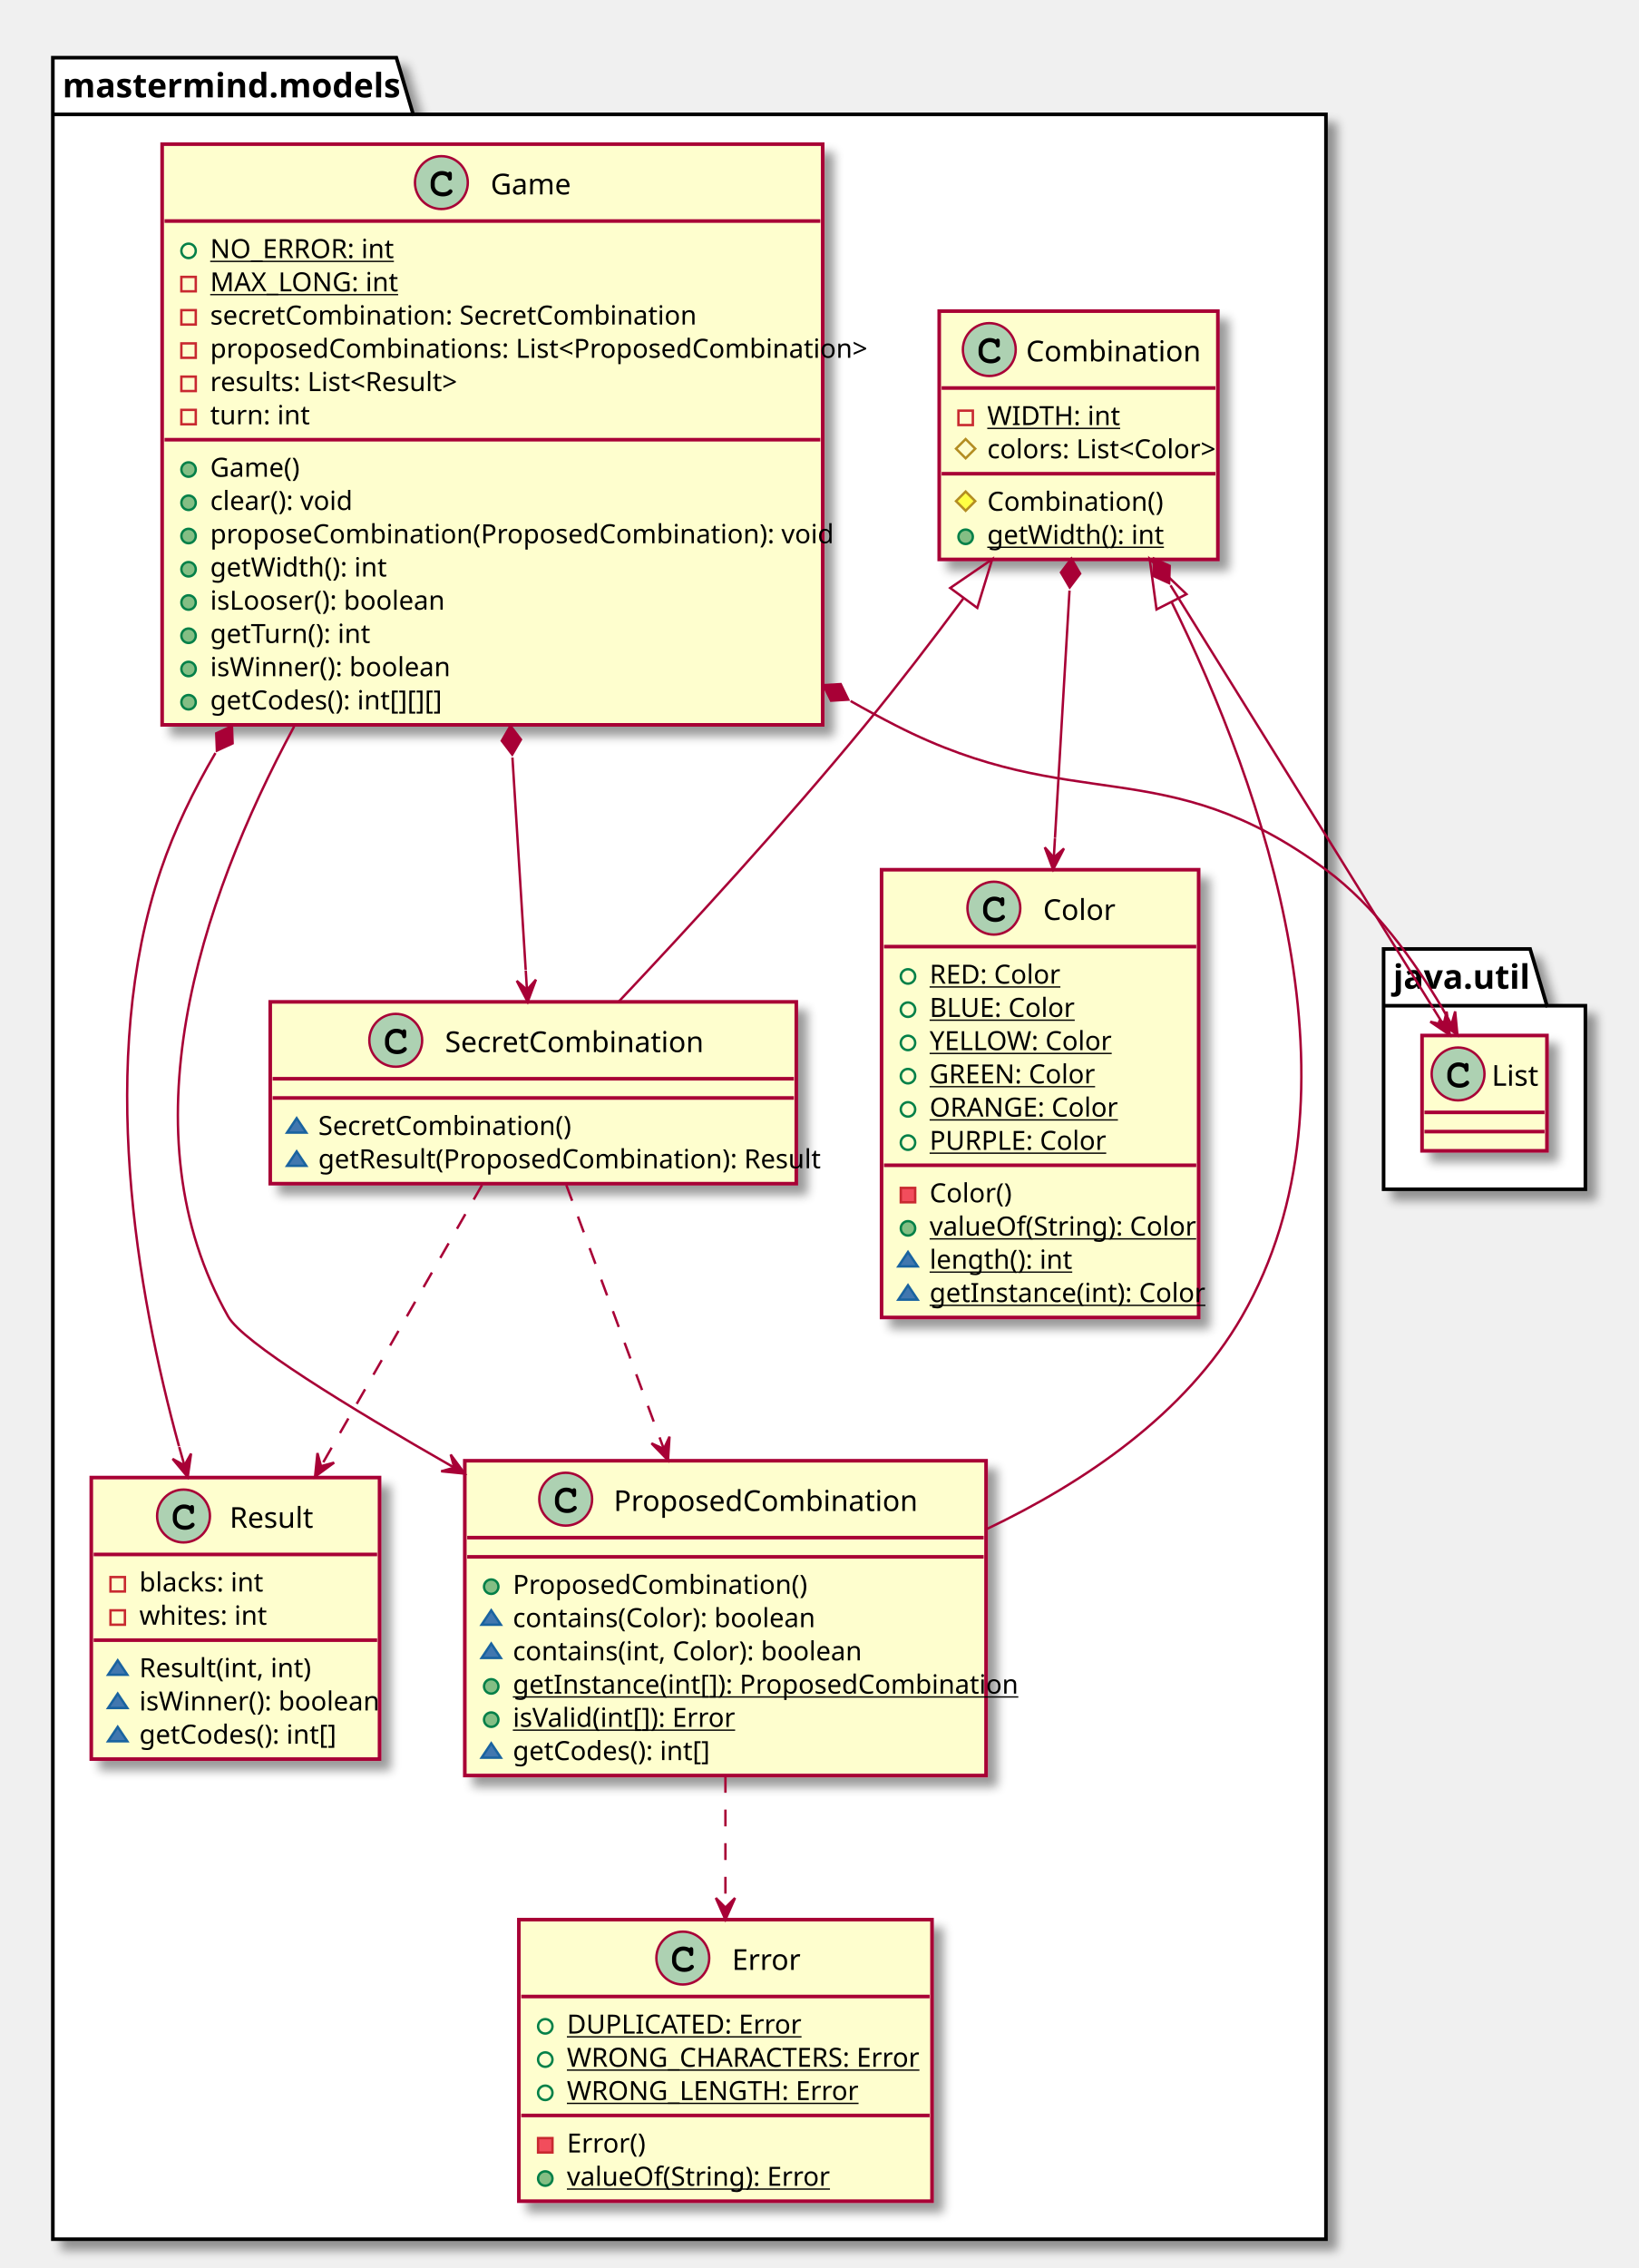
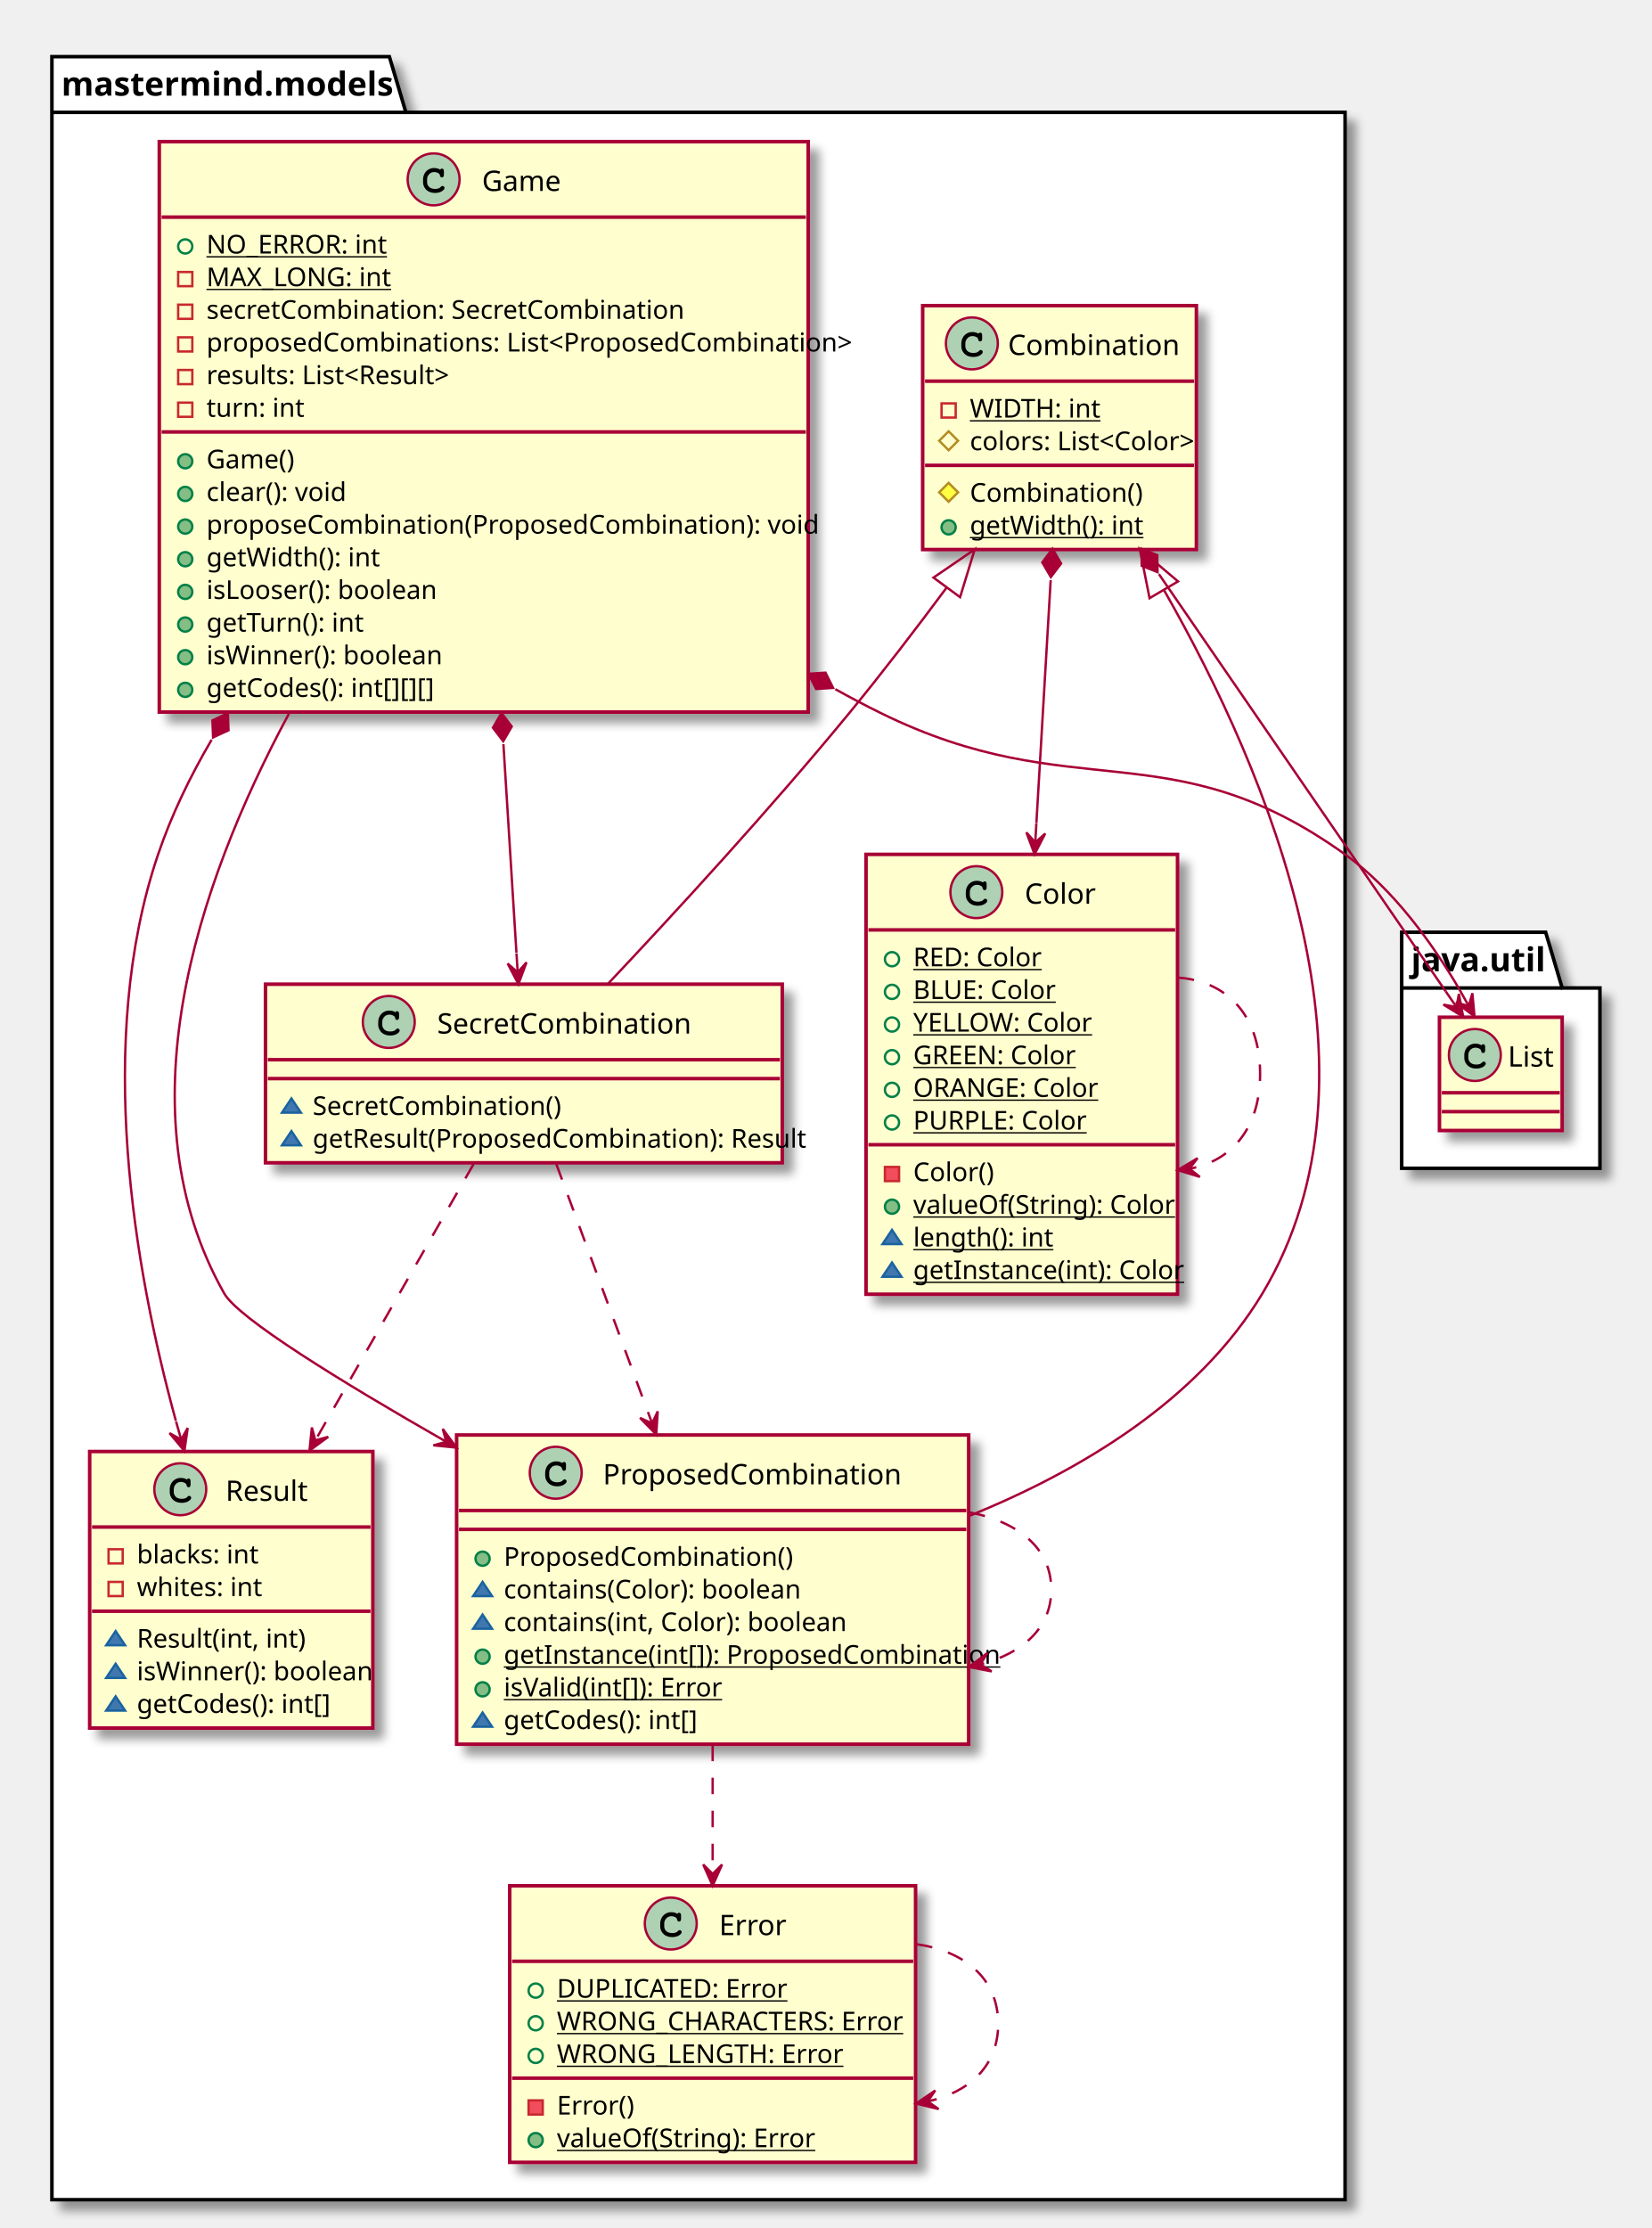
- <svg xmlns="http://www.w3.org/2000/svg" contentScriptType="application/ecmascript" contentStyleType="text/css" height="944px" preserveAspectRatio="none" style="width:682px;height:944px;" version="1.1" viewBox="0 0 682 944" width="682px" zoomAndPan="magnify">
+ <svg xmlns="http://www.w3.org/2000/svg" contentScriptType="application/ecmascript" contentStyleType="text/css" height="944px" preserveAspectRatio="none" style="width:700px;height:944px;" version="1.1" viewBox="0 0 700 944" width="700px" zoomAndPan="magnify">
  <defs>
-     <filter height="300%" id="ff1qp43vmvr88" width="300%" x="-1" y="-1">
+     <filter height="300%" id="f956ef83rxnkz" width="300%" x="-1" y="-1">
      <feGaussianBlur result="blurOut" stdDeviation="2.0" />
      <feColorMatrix in="blurOut" result="blurOut2" type="matrix" values="0 0 0 0 0 0 0 0 0 0 0 0 0 0 0 0 0 0 .4 0" />
      <feOffset dx="4.0" dy="4.0" in="blurOut2" result="blurOut3" />
      <feBlend in="SourceGraphic" in2="blurOut3" mode="normal" />
    </filter>
  </defs>
  <g>
-     <polygon fill="#FFFFFF" filter="url(#ff1qp43vmvr88)" points="22,24,165,24,172,47.609,552,47.609,552,932,22,932,22,24" style="stroke: #000000; stroke-width: 1.5;" />
+     <polygon fill="#FFFFFF" filter="url(#f956ef83rxnkz)" points="22,24,165,24,172,47.609,570,47.609,570,932,22,932,22,24" style="stroke: #000000; stroke-width: 1.5;" />
    <line style="stroke: #000000; stroke-width: 1.5;" x1="22" x2="172" y1="47.609" y2="47.609" />
    <text fill="#000000" font-family="sans-serif" font-size="14" font-weight="bold" lengthAdjust="spacingAndGlyphs" textLength="137" x="26" y="40.533">mastermind.models</text>
-     <polygon fill="#FFFFFF" filter="url(#ff1qp43vmvr88)" points="576,395,637,395,644,418.609,660,418.609,660,495,576,495,576,395" style="stroke: #000000; stroke-width: 1.5;" />
-     <line style="stroke: #000000; stroke-width: 1.5;" x1="576" x2="644" y1="418.609" y2="418.609" />
-     <text fill="#000000" font-family="sans-serif" font-size="14" font-weight="bold" lengthAdjust="spacingAndGlyphs" textLength="55" x="580" y="411.533">java.util</text>
-     <rect fill="#FEFECE" filter="url(#ff1qp43vmvr88)" height="186.359" id="mastermind.models.Color" style="stroke: #A80036; stroke-width: 1.5;" width="132" x="367" y="362" />
+     <polygon fill="#FFFFFF" filter="url(#f956ef83rxnkz)" points="594,395,655,395,662,418.609,678,418.609,678,495,594,495,594,395" style="stroke: #000000; stroke-width: 1.5;" />
+     <line style="stroke: #000000; stroke-width: 1.5;" x1="594" x2="662" y1="418.609" y2="418.609" />
+     <text fill="#000000" font-family="sans-serif" font-size="14" font-weight="bold" lengthAdjust="spacingAndGlyphs" textLength="55" x="598" y="411.533">java.util</text>
+     <rect fill="#FEFECE" filter="url(#f956ef83rxnkz)" height="186.359" id="mastermind.models.Color" style="stroke: #A80036; stroke-width: 1.5;" width="132" x="367" y="362" />
    <ellipse cx="413.75" cy="378" fill="#ADD1B2" rx="11" ry="11" style="stroke: #A80036; stroke-width: 1.0;" />
    <path d="M416.516,373.875 Q416.672,373.656 416.859,373.547 Q417.047,373.438 417.266,373.438 Q417.641,373.438 417.875,373.695 Q418.109,373.953 418.109,374.562 L418.109,376.016 Q418.109,376.625 417.875,376.891 Q417.641,377.156 417.266,377.156 Q416.922,377.156 416.719,376.953 Q416.516,376.766 416.406,376.25 Q416.359,375.891 416.172,375.703 Q415.844,375.328 415.234,375.109 Q414.625,374.891 414,374.891 Q413.234,374.891 412.602,375.219 Q411.969,375.547 411.477,376.297 Q410.984,377.047 410.984,378.078 L410.984,379.172 Q410.984,380.406 411.875,381.227 Q412.766,382.047 414.359,382.047 Q415.297,382.047 415.953,381.797 Q416.344,381.641 416.766,381.203 Q417.031,380.938 417.18,380.859 Q417.328,380.781 417.531,380.781 Q417.859,380.781 418.117,381.039 Q418.375,381.297 418.375,381.641 Q418.375,381.984 418.031,382.391 Q417.531,382.969 416.734,383.297 Q415.656,383.75 414.359,383.75 Q412.844,383.75 411.641,383.125 Q410.656,382.625 409.969,381.555 Q409.281,380.484 409.281,379.203 L409.281,378.047 Q409.281,376.719 409.898,375.57 Q410.516,374.422 411.609,373.805 Q412.703,373.188 413.938,373.188 Q414.672,373.188 415.32,373.352 Q415.969,373.516 416.516,373.875 Z " />
    <text fill="#000000" font-family="sans-serif" font-size="12" lengthAdjust="spacingAndGlyphs" textLength="30" x="434.25" y="382.91">Color</text>
    <line style="stroke: #A80036; stroke-width: 1.5;" x1="368" x2="498" y1="394" y2="394" />
    <ellipse cx="378" cy="406.418" fill="none" rx="3" ry="3" style="stroke: #038048; stroke-width: 1.0;" />
    <text fill="#000000" font-family="sans-serif" font-size="11" lengthAdjust="spacingAndGlyphs" text-decoration="underline" textLength="51" x="387" y="409.419">RED: Color</text>
    <ellipse cx="378" cy="420.254" fill="none" rx="3" ry="3" style="stroke: #038048; stroke-width: 1.0;" />
    <text fill="#000000" font-family="sans-serif" font-size="11" lengthAdjust="spacingAndGlyphs" text-decoration="underline" textLength="57" x="387" y="423.255">BLUE: Color</text>
    <ellipse cx="378" cy="434.09" fill="none" rx="3" ry="3" style="stroke: #038048; stroke-width: 1.0;" />
    <text fill="#000000" font-family="sans-serif" font-size="11" lengthAdjust="spacingAndGlyphs" text-decoration="underline" textLength="75" x="387" y="437.091">YELLOW: Color</text>
    <ellipse cx="378" cy="447.926" fill="none" rx="3" ry="3" style="stroke: #038048; stroke-width: 1.0;" />
    <text fill="#000000" font-family="sans-serif" font-size="11" lengthAdjust="spacingAndGlyphs" text-decoration="underline" textLength="65" x="387" y="450.927">GREEN: Color</text>
    <ellipse cx="378" cy="461.762" fill="none" rx="3" ry="3" style="stroke: #038048; stroke-width: 1.0;" />
    <text fill="#000000" font-family="sans-serif" font-size="11" lengthAdjust="spacingAndGlyphs" text-decoration="underline" textLength="75" x="387" y="464.763">ORANGE: Color</text>
    <ellipse cx="378" cy="475.598" fill="none" rx="3" ry="3" style="stroke: #038048; stroke-width: 1.0;" />
    <text fill="#000000" font-family="sans-serif" font-size="11" lengthAdjust="spacingAndGlyphs" text-decoration="underline" textLength="69" x="387" y="478.599">PURPLE: Color</text>
    <line style="stroke: #A80036; stroke-width: 1.5;" x1="368" x2="498" y1="485.016" y2="485.016" />
    <rect fill="#F24D5C" height="6" style="stroke: #C82930; stroke-width: 1.0;" width="6" x="375" y="494.434" />
    <text fill="#000000" font-family="sans-serif" font-size="11" lengthAdjust="spacingAndGlyphs" textLength="33" x="387" y="500.435">Color()</text>
    <ellipse cx="378" cy="511.269" fill="#84BE84" rx="3" ry="3" style="stroke: #038048; stroke-width: 1.0;" />
    <text fill="#000000" font-family="sans-serif" font-size="11" lengthAdjust="spacingAndGlyphs" text-decoration="underline" textLength="105" x="387" y="514.27">valueOf(String): Color</text>
    <polygon fill="#4177AF" points="378,521.106,374,527.106,382,527.106" style="stroke: #1963A0; stroke-width: 1.0;" />
    <text fill="#000000" font-family="sans-serif" font-size="11" lengthAdjust="spacingAndGlyphs" text-decoration="underline" textLength="54" x="387" y="528.106">length(): int</text>
    <polygon fill="#4177AF" points="378,534.941,374,540.941,382,540.941" style="stroke: #1963A0; stroke-width: 1.0;" />
    <text fill="#000000" font-family="sans-serif" font-size="11" lengthAdjust="spacingAndGlyphs" text-decoration="underline" textLength="106" x="387" y="541.942">getInstance(int): Color</text>
-     <rect fill="#FEFECE" filter="url(#ff1qp43vmvr88)" height="103.344" id="mastermind.models.Combination" style="stroke: #A80036; stroke-width: 1.5;" width="116" x="391" y="129.5" />
+     <rect fill="#FEFECE" filter="url(#f956ef83rxnkz)" height="103.344" id="mastermind.models.Combination" style="stroke: #A80036; stroke-width: 1.5;" width="116" x="391" y="129.5" />
    <ellipse cx="411.85" cy="145.5" fill="#ADD1B2" rx="11" ry="11" style="stroke: #A80036; stroke-width: 1.0;" />
    <path d="M414.616,141.375 Q414.772,141.156 414.959,141.047 Q415.147,140.938 415.366,140.938 Q415.741,140.938 415.975,141.195 Q416.209,141.453 416.209,142.062 L416.209,143.516 Q416.209,144.125 415.975,144.391 Q415.741,144.656 415.366,144.656 Q415.022,144.656 414.819,144.453 Q414.616,144.266 414.506,143.75 Q414.459,143.391 414.272,143.203 Q413.944,142.828 413.334,142.609 Q412.725,142.391 412.1,142.391 Q411.334,142.391 410.702,142.719 Q410.069,143.047 409.577,143.797 Q409.084,144.547 409.084,145.578 L409.084,146.672 Q409.084,147.906 409.975,148.727 Q410.866,149.547 412.459,149.547 Q413.397,149.547 414.053,149.297 Q414.444,149.141 414.866,148.703 Q415.131,148.438 415.28,148.359 Q415.428,148.281 415.631,148.281 Q415.959,148.281 416.217,148.539 Q416.475,148.797 416.475,149.141 Q416.475,149.484 416.131,149.891 Q415.631,150.469 414.834,150.797 Q413.756,151.25 412.459,151.25 Q410.944,151.25 409.741,150.625 Q408.756,150.125 408.069,149.055 Q407.381,147.984 407.381,146.703 L407.381,145.547 Q407.381,144.219 407.998,143.07 Q408.616,141.922 409.709,141.305 Q410.803,140.688 412.038,140.688 Q412.772,140.688 413.42,140.852 Q414.069,141.016 414.616,141.375 Z " />
    <text fill="#000000" font-family="sans-serif" font-size="12" lengthAdjust="spacingAndGlyphs" textLength="71" x="427.15" y="150.41">Combination</text>
    <line style="stroke: #A80036; stroke-width: 1.5;" x1="392" x2="506" y1="161.5" y2="161.5" />
    <rect fill="none" height="6" style="stroke: #C82930; stroke-width: 1.0;" width="6" x="399" y="170.918" />
    <text fill="#000000" font-family="sans-serif" font-size="11" lengthAdjust="spacingAndGlyphs" text-decoration="underline" textLength="49" x="411" y="176.919">WIDTH: int</text>
    <polygon fill="none" points="402,182.754,406,186.754,402,190.754,398,186.754" style="stroke: #B38D22; stroke-width: 1.0;" />
    <text fill="#000000" font-family="sans-serif" font-size="11" lengthAdjust="spacingAndGlyphs" textLength="90" x="411" y="190.755">colors: List&lt;Color&gt;</text>
    <line style="stroke: #A80036; stroke-width: 1.5;" x1="392" x2="506" y1="197.172" y2="197.172" />
    <polygon fill="#FFFF44" points="402,204.59,406,208.59,402,212.59,398,208.59" style="stroke: #B38D22; stroke-width: 1.0;" />
    <text fill="#000000" font-family="sans-serif" font-size="11" lengthAdjust="spacingAndGlyphs" textLength="66" x="411" y="212.591">Combination()</text>
    <ellipse cx="402" cy="223.426" fill="#84BE84" rx="3" ry="3" style="stroke: #038048; stroke-width: 1.0;" />
    <text fill="#000000" font-family="sans-serif" font-size="11" lengthAdjust="spacingAndGlyphs" text-decoration="underline" textLength="67" x="411" y="226.427">getWidth(): int</text>
-     <rect fill="#FEFECE" filter="url(#ff1qp43vmvr88)" height="117.18" id="mastermind.models.Error" style="stroke: #A80036; stroke-width: 1.5;" width="172" x="216" y="799" />
+     <rect fill="#FEFECE" filter="url(#f956ef83rxnkz)" height="117.18" id="mastermind.models.Error" style="stroke: #A80036; stroke-width: 1.5;" width="172" x="216" y="799" />
    <ellipse cx="284.25" cy="815" fill="#ADD1B2" rx="11" ry="11" style="stroke: #A80036; stroke-width: 1.0;" />
    <path d="M287.016,810.875 Q287.172,810.656 287.359,810.547 Q287.547,810.438 287.766,810.438 Q288.141,810.438 288.375,810.695 Q288.609,810.953 288.609,811.562 L288.609,813.016 Q288.609,813.625 288.375,813.891 Q288.141,814.156 287.766,814.156 Q287.422,814.156 287.219,813.953 Q287.016,813.766 286.906,813.25 Q286.859,812.891 286.672,812.703 Q286.344,812.328 285.734,812.109 Q285.125,811.891 284.5,811.891 Q283.734,811.891 283.102,812.219 Q282.469,812.547 281.977,813.297 Q281.484,814.047 281.484,815.078 L281.484,816.172 Q281.484,817.406 282.375,818.227 Q283.266,819.047 284.859,819.047 Q285.797,819.047 286.453,818.797 Q286.844,818.641 287.266,818.203 Q287.531,817.938 287.68,817.859 Q287.828,817.781 288.031,817.781 Q288.359,817.781 288.617,818.039 Q288.875,818.297 288.875,818.641 Q288.875,818.984 288.531,819.391 Q288.031,819.969 287.234,820.297 Q286.156,820.75 284.859,820.75 Q283.344,820.75 282.141,820.125 Q281.156,819.625 280.469,818.555 Q279.781,817.484 279.781,816.203 L279.781,815.047 Q279.781,813.719 280.398,812.57 Q281.016,811.422 282.109,810.805 Q283.203,810.188 284.438,810.188 Q285.172,810.188 285.82,810.352 Q286.469,810.516 287.016,810.875 Z " />
    <text fill="#000000" font-family="sans-serif" font-size="12" lengthAdjust="spacingAndGlyphs" textLength="27" x="304.75" y="819.91">Error</text>
    <line style="stroke: #A80036; stroke-width: 1.5;" x1="217" x2="387" y1="831" y2="831" />
    <ellipse cx="227" cy="843.418" fill="none" rx="3" ry="3" style="stroke: #038048; stroke-width: 1.0;" />
    <text fill="#000000" font-family="sans-serif" font-size="11" lengthAdjust="spacingAndGlyphs" text-decoration="underline" textLength="92" x="236" y="846.419">DUPLICATED: Error</text>
    <ellipse cx="227" cy="857.254" fill="none" rx="3" ry="3" style="stroke: #038048; stroke-width: 1.0;" />
    <text fill="#000000" font-family="sans-serif" font-size="11" lengthAdjust="spacingAndGlyphs" text-decoration="underline" textLength="146" x="236" y="860.255">WRONG_CHARACTERS: Error</text>
    <ellipse cx="227" cy="871.09" fill="none" rx="3" ry="3" style="stroke: #038048; stroke-width: 1.0;" />
    <text fill="#000000" font-family="sans-serif" font-size="11" lengthAdjust="spacingAndGlyphs" text-decoration="underline" textLength="116" x="236" y="874.091">WRONG_LENGTH: Error</text>
    <line style="stroke: #A80036; stroke-width: 1.5;" x1="217" x2="387" y1="880.508" y2="880.508" />
    <rect fill="#F24D5C" height="6" style="stroke: #C82930; stroke-width: 1.0;" width="6" x="224" y="889.926" />
    <text fill="#000000" font-family="sans-serif" font-size="11" lengthAdjust="spacingAndGlyphs" textLength="32" x="236" y="895.927">Error()</text>
    <ellipse cx="227" cy="906.762" fill="#84BE84" rx="3" ry="3" style="stroke: #038048; stroke-width: 1.0;" />
    <text fill="#000000" font-family="sans-serif" font-size="11" lengthAdjust="spacingAndGlyphs" text-decoration="underline" textLength="104" x="236" y="909.763">valueOf(String): Error</text>
-     <rect fill="#FEFECE" filter="url(#ff1qp43vmvr88)" height="241.703" id="mastermind.models.Game" style="stroke: #A80036; stroke-width: 1.5;" width="275" x="67.5" y="60" />
+     <rect fill="#FEFECE" filter="url(#f956ef83rxnkz)" height="241.703" id="mastermind.models.Game" style="stroke: #A80036; stroke-width: 1.5;" width="275" x="67.5" y="60" />
    <ellipse cx="183.75" cy="76" fill="#ADD1B2" rx="11" ry="11" style="stroke: #A80036; stroke-width: 1.0;" />
    <path d="M186.516,71.875 Q186.672,71.656 186.859,71.547 Q187.047,71.438 187.266,71.438 Q187.641,71.438 187.875,71.695 Q188.109,71.953 188.109,72.562 L188.109,74.016 Q188.109,74.625 187.875,74.891 Q187.641,75.156 187.266,75.156 Q186.922,75.156 186.719,74.953 Q186.516,74.766 186.406,74.25 Q186.359,73.891 186.172,73.703 Q185.844,73.328 185.234,73.109 Q184.625,72.891 184,72.891 Q183.234,72.891 182.602,73.219 Q181.969,73.547 181.477,74.297 Q180.984,75.047 180.984,76.078 L180.984,77.172 Q180.984,78.406 181.875,79.227 Q182.766,80.047 184.359,80.047 Q185.297,80.047 185.953,79.797 Q186.344,79.641 186.766,79.203 Q187.031,78.938 187.18,78.859 Q187.328,78.781 187.531,78.781 Q187.859,78.781 188.117,79.039 Q188.375,79.297 188.375,79.641 Q188.375,79.984 188.031,80.391 Q187.531,80.969 186.734,81.297 Q185.656,81.75 184.359,81.75 Q182.844,81.75 181.641,81.125 Q180.656,80.625 179.969,79.555 Q179.281,78.484 179.281,77.203 L179.281,76.047 Q179.281,74.719 179.898,73.57 Q180.516,72.422 181.609,71.805 Q182.703,71.188 183.938,71.188 Q184.672,71.188 185.32,71.352 Q185.969,71.516 186.516,71.875 Z " />
    <text fill="#000000" font-family="sans-serif" font-size="12" lengthAdjust="spacingAndGlyphs" textLength="34" x="204.25" y="80.91">Game</text>
    <line style="stroke: #A80036; stroke-width: 1.5;" x1="68.5" x2="341.5" y1="92" y2="92" />
    <ellipse cx="78.5" cy="104.418" fill="none" rx="3" ry="3" style="stroke: #038048; stroke-width: 1.0;" />
    <text fill="#000000" font-family="sans-serif" font-size="11" lengthAdjust="spacingAndGlyphs" text-decoration="underline" textLength="73" x="87.5" y="107.419">NO_ERROR: int</text>
    <rect fill="none" height="6" style="stroke: #C82930; stroke-width: 1.0;" width="6" x="75.5" y="115.254" />
    <text fill="#000000" font-family="sans-serif" font-size="11" lengthAdjust="spacingAndGlyphs" text-decoration="underline" textLength="75" x="87.5" y="121.255">MAX_LONG: int</text>
    <rect fill="none" height="6" style="stroke: #C82930; stroke-width: 1.0;" width="6" x="75.5" y="129.09" />
    <text fill="#000000" font-family="sans-serif" font-size="11" lengthAdjust="spacingAndGlyphs" textLength="185" x="87.5" y="135.091">secretCombination: SecretCombination</text>
    <rect fill="none" height="6" style="stroke: #C82930; stroke-width: 1.0;" width="6" x="75.5" y="142.926" />
    <text fill="#000000" font-family="sans-serif" font-size="11" lengthAdjust="spacingAndGlyphs" textLength="249" x="87.5" y="148.927">proposedCombinations: List&lt;ProposedCombination&gt;</text>
    <rect fill="none" height="6" style="stroke: #C82930; stroke-width: 1.0;" width="6" x="75.5" y="156.762" />
    <text fill="#000000" font-family="sans-serif" font-size="11" lengthAdjust="spacingAndGlyphs" textLength="98" x="87.5" y="162.763">results: List&lt;Result&gt;</text>
    <rect fill="none" height="6" style="stroke: #C82930; stroke-width: 1.0;" width="6" x="75.5" y="170.598" />
    <text fill="#000000" font-family="sans-serif" font-size="11" lengthAdjust="spacingAndGlyphs" textLength="36" x="87.5" y="176.599">turn: int</text>
    <line style="stroke: #A80036; stroke-width: 1.5;" x1="68.5" x2="341.5" y1="183.016" y2="183.016" />
    <ellipse cx="78.5" cy="195.434" fill="#84BE84" rx="3" ry="3" style="stroke: #038048; stroke-width: 1.0;" />
    <text fill="#000000" font-family="sans-serif" font-size="11" lengthAdjust="spacingAndGlyphs" textLength="36" x="87.5" y="198.435">Game()</text>
    <ellipse cx="78.5" cy="209.269" fill="#84BE84" rx="3" ry="3" style="stroke: #038048; stroke-width: 1.0;" />
    <text fill="#000000" font-family="sans-serif" font-size="11" lengthAdjust="spacingAndGlyphs" textLength="58" x="87.5" y="212.27">clear(): void</text>
    <ellipse cx="78.5" cy="223.106" fill="#84BE84" rx="3" ry="3" style="stroke: #038048; stroke-width: 1.0;" />
    <text fill="#000000" font-family="sans-serif" font-size="11" lengthAdjust="spacingAndGlyphs" textLength="236" x="87.5" y="226.106">proposeCombination(ProposedCombination): void</text>
    <ellipse cx="78.5" cy="236.941" fill="#84BE84" rx="3" ry="3" style="stroke: #038048; stroke-width: 1.0;" />
    <text fill="#000000" font-family="sans-serif" font-size="11" lengthAdjust="spacingAndGlyphs" textLength="67" x="87.5" y="239.942">getWidth(): int</text>
    <ellipse cx="78.5" cy="250.777" fill="#84BE84" rx="3" ry="3" style="stroke: #038048; stroke-width: 1.0;" />
    <text fill="#000000" font-family="sans-serif" font-size="11" lengthAdjust="spacingAndGlyphs" textLength="94" x="87.5" y="253.778">isLooser(): boolean</text>
    <ellipse cx="78.5" cy="264.613" fill="#84BE84" rx="3" ry="3" style="stroke: #038048; stroke-width: 1.0;" />
    <text fill="#000000" font-family="sans-serif" font-size="11" lengthAdjust="spacingAndGlyphs" textLength="62" x="87.5" y="267.614">getTurn(): int</text>
    <ellipse cx="78.5" cy="278.449" fill="#84BE84" rx="3" ry="3" style="stroke: #038048; stroke-width: 1.0;" />
    <text fill="#000000" font-family="sans-serif" font-size="11" lengthAdjust="spacingAndGlyphs" textLength="94" x="87.5" y="281.45">isWinner(): boolean</text>
    <ellipse cx="78.5" cy="292.285" fill="#84BE84" rx="3" ry="3" style="stroke: #038048; stroke-width: 1.0;" />
    <text fill="#000000" font-family="sans-serif" font-size="11" lengthAdjust="spacingAndGlyphs" textLength="89" x="87.5" y="295.286">getCodes(): int[][][]</text>
-     <rect fill="#FEFECE" filter="url(#ff1qp43vmvr88)" height="75.672" id="mastermind.models.SecretCombination" style="stroke: #A80036; stroke-width: 1.5;" width="219" x="112.5" y="417" />
+     <rect fill="#FEFECE" filter="url(#f956ef83rxnkz)" height="75.672" id="mastermind.models.SecretCombination" style="stroke: #A80036; stroke-width: 1.5;" width="219" x="112.5" y="417" />
    <ellipse cx="164.75" cy="433" fill="#ADD1B2" rx="11" ry="11" style="stroke: #A80036; stroke-width: 1.0;" />
    <path d="M167.516,428.875 Q167.672,428.656 167.859,428.547 Q168.047,428.438 168.266,428.438 Q168.641,428.438 168.875,428.695 Q169.109,428.953 169.109,429.562 L169.109,431.016 Q169.109,431.625 168.875,431.891 Q168.641,432.156 168.266,432.156 Q167.922,432.156 167.719,431.953 Q167.516,431.766 167.406,431.25 Q167.359,430.891 167.172,430.703 Q166.844,430.328 166.234,430.109 Q165.625,429.891 165,429.891 Q164.234,429.891 163.602,430.219 Q162.969,430.547 162.477,431.297 Q161.984,432.047 161.984,433.078 L161.984,434.172 Q161.984,435.406 162.875,436.227 Q163.766,437.047 165.359,437.047 Q166.297,437.047 166.953,436.797 Q167.344,436.641 167.766,436.203 Q168.031,435.938 168.18,435.859 Q168.328,435.781 168.531,435.781 Q168.859,435.781 169.117,436.039 Q169.375,436.297 169.375,436.641 Q169.375,436.984 169.031,437.391 Q168.531,437.969 167.734,438.297 Q166.656,438.75 165.359,438.75 Q163.844,438.75 162.641,438.125 Q161.656,437.625 160.969,436.555 Q160.281,435.484 160.281,434.203 L160.281,433.047 Q160.281,431.719 160.898,430.57 Q161.516,429.422 162.609,428.805 Q163.703,428.188 164.938,428.188 Q165.672,428.188 166.32,428.352 Q166.969,428.516 167.516,428.875 Z " />
    <text fill="#000000" font-family="sans-serif" font-size="12" lengthAdjust="spacingAndGlyphs" textLength="106" x="185.25" y="437.91">SecretCombination</text>
    <line style="stroke: #A80036; stroke-width: 1.5;" x1="113.5" x2="330.5" y1="449" y2="449" />
    <line style="stroke: #A80036; stroke-width: 1.5;" x1="113.5" x2="330.5" y1="457" y2="457" />
    <polygon fill="#4177AF" points="123.5,465.418,119.5,471.418,127.5,471.418" style="stroke: #1963A0; stroke-width: 1.0;" />
    <text fill="#000000" font-family="sans-serif" font-size="11" lengthAdjust="spacingAndGlyphs" textLength="98" x="132.5" y="472.419">SecretCombination()</text>
    <polygon fill="#4177AF" points="123.5,479.254,119.5,485.254,127.5,485.254" style="stroke: #1963A0; stroke-width: 1.0;" />
    <text fill="#000000" font-family="sans-serif" font-size="11" lengthAdjust="spacingAndGlyphs" textLength="193" x="132.5" y="486.255">getResult(ProposedCombination): Result</text>
-     <rect fill="#FEFECE" filter="url(#ff1qp43vmvr88)" height="117.18" id="mastermind.models.Result" style="stroke: #A80036; stroke-width: 1.5;" width="120" x="38" y="615" />
+     <rect fill="#FEFECE" filter="url(#f956ef83rxnkz)" height="117.18" id="mastermind.models.Result" style="stroke: #A80036; stroke-width: 1.5;" width="120" x="38" y="615" />
    <ellipse cx="76.4" cy="631" fill="#ADD1B2" rx="11" ry="11" style="stroke: #A80036; stroke-width: 1.0;" />
    <path d="M79.166,626.875 Q79.322,626.656 79.509,626.547 Q79.697,626.438 79.916,626.438 Q80.291,626.438 80.525,626.695 Q80.759,626.953 80.759,627.562 L80.759,629.016 Q80.759,629.625 80.525,629.891 Q80.291,630.156 79.916,630.156 Q79.572,630.156 79.369,629.953 Q79.166,629.766 79.056,629.25 Q79.009,628.891 78.822,628.703 Q78.494,628.328 77.884,628.109 Q77.275,627.891 76.65,627.891 Q75.884,627.891 75.252,628.219 Q74.619,628.547 74.127,629.297 Q73.634,630.047 73.634,631.078 L73.634,632.172 Q73.634,633.406 74.525,634.227 Q75.416,635.047 77.009,635.047 Q77.947,635.047 78.603,634.797 Q78.994,634.641 79.416,634.203 Q79.681,633.938 79.83,633.859 Q79.978,633.781 80.181,633.781 Q80.509,633.781 80.767,634.039 Q81.025,634.297 81.025,634.641 Q81.025,634.984 80.681,635.391 Q80.181,635.969 79.384,636.297 Q78.306,636.75 77.009,636.75 Q75.494,636.75 74.291,636.125 Q73.306,635.625 72.619,634.555 Q71.931,633.484 71.931,632.203 L71.931,631.047 Q71.931,629.719 72.548,628.57 Q73.166,627.422 74.259,626.805 Q75.353,626.188 76.588,626.188 Q77.322,626.188 77.97,626.352 Q78.619,626.516 79.166,626.875 Z " />
    <text fill="#000000" font-family="sans-serif" font-size="12" lengthAdjust="spacingAndGlyphs" textLength="36" x="95.6" y="635.91">Result</text>
    <line style="stroke: #A80036; stroke-width: 1.5;" x1="39" x2="157" y1="647" y2="647" />
    <rect fill="none" height="6" style="stroke: #C82930; stroke-width: 1.0;" width="6" x="46" y="656.418" />
    <text fill="#000000" font-family="sans-serif" font-size="11" lengthAdjust="spacingAndGlyphs" textLength="48" x="58" y="662.419">blacks: int</text>
    <rect fill="none" height="6" style="stroke: #C82930; stroke-width: 1.0;" width="6" x="46" y="670.254" />
    <text fill="#000000" font-family="sans-serif" font-size="11" lengthAdjust="spacingAndGlyphs" textLength="50" x="58" y="676.255">whites: int</text>
    <line style="stroke: #A80036; stroke-width: 1.5;" x1="39" x2="157" y1="682.672" y2="682.672" />
    <polygon fill="#4177AF" points="49,691.09,45,697.09,53,697.09" style="stroke: #1963A0; stroke-width: 1.0;" />
    <text fill="#000000" font-family="sans-serif" font-size="11" lengthAdjust="spacingAndGlyphs" textLength="66" x="58" y="698.091">Result(int, int)</text>
    <polygon fill="#4177AF" points="49,704.926,45,710.926,53,710.926" style="stroke: #1963A0; stroke-width: 1.0;" />
    <text fill="#000000" font-family="sans-serif" font-size="11" lengthAdjust="spacingAndGlyphs" textLength="94" x="58" y="711.927">isWinner(): boolean</text>
    <polygon fill="#4177AF" points="49,718.762,45,724.762,53,724.762" style="stroke: #1963A0; stroke-width: 1.0;" />
    <text fill="#000000" font-family="sans-serif" font-size="11" lengthAdjust="spacingAndGlyphs" textLength="77" x="58" y="725.763">getCodes(): int[]</text>
-     <rect fill="#FEFECE" filter="url(#ff1qp43vmvr88)" height="131.016" id="mastermind.models.ProposedCombination" style="stroke: #A80036; stroke-width: 1.5;" width="217" x="193.5" y="608" />
+     <rect fill="#FEFECE" filter="url(#f956ef83rxnkz)" height="131.016" id="mastermind.models.ProposedCombination" style="stroke: #A80036; stroke-width: 1.5;" width="217" x="193.5" y="608" />
    <ellipse cx="235.5" cy="624" fill="#ADD1B2" rx="11" ry="11" style="stroke: #A80036; stroke-width: 1.0;" />
    <path d="M238.266,619.875 Q238.422,619.656 238.609,619.547 Q238.797,619.438 239.016,619.438 Q239.391,619.438 239.625,619.695 Q239.859,619.953 239.859,620.562 L239.859,622.016 Q239.859,622.625 239.625,622.891 Q239.391,623.156 239.016,623.156 Q238.672,623.156 238.469,622.953 Q238.266,622.766 238.156,622.25 Q238.109,621.891 237.922,621.703 Q237.594,621.328 236.984,621.109 Q236.375,620.891 235.75,620.891 Q234.984,620.891 234.352,621.219 Q233.719,621.547 233.227,622.297 Q232.734,623.047 232.734,624.078 L232.734,625.172 Q232.734,626.406 233.625,627.227 Q234.516,628.047 236.109,628.047 Q237.047,628.047 237.703,627.797 Q238.094,627.641 238.516,627.203 Q238.781,626.938 238.93,626.859 Q239.078,626.781 239.281,626.781 Q239.609,626.781 239.867,627.039 Q240.125,627.297 240.125,627.641 Q240.125,627.984 239.781,628.391 Q239.281,628.969 238.484,629.297 Q237.406,629.75 236.109,629.75 Q234.594,629.75 233.391,629.125 Q232.406,628.625 231.719,627.555 Q231.031,626.484 231.031,625.203 L231.031,624.047 Q231.031,622.719 231.648,621.57 Q232.266,620.422 233.359,619.805 Q234.453,619.188 235.688,619.188 Q236.422,619.188 237.07,619.352 Q237.719,619.516 238.266,619.875 Z " />
    <text fill="#000000" font-family="sans-serif" font-size="12" lengthAdjust="spacingAndGlyphs" textLength="125" x="255.5" y="628.91">ProposedCombination</text>
    <line style="stroke: #A80036; stroke-width: 1.5;" x1="194.5" x2="409.5" y1="640" y2="640" />
    <line style="stroke: #A80036; stroke-width: 1.5;" x1="194.5" x2="409.5" y1="648" y2="648" />
    <ellipse cx="204.5" cy="660.418" fill="#84BE84" rx="3" ry="3" style="stroke: #038048; stroke-width: 1.0;" />
    <text fill="#000000" font-family="sans-serif" font-size="11" lengthAdjust="spacingAndGlyphs" textLength="112" x="213.5" y="663.419">ProposedCombination()</text>
    <polygon fill="#4177AF" points="204.5,670.254,200.5,676.254,208.5,676.254" style="stroke: #1963A0; stroke-width: 1.0;" />
    <text fill="#000000" font-family="sans-serif" font-size="11" lengthAdjust="spacingAndGlyphs" textLength="118" x="213.5" y="677.255">contains(Color): boolean</text>
    <polygon fill="#4177AF" points="204.5,684.09,200.5,690.09,208.5,690.09" style="stroke: #1963A0; stroke-width: 1.0;" />
    <text fill="#000000" font-family="sans-serif" font-size="11" lengthAdjust="spacingAndGlyphs" textLength="135" x="213.5" y="691.091">contains(int, Color): boolean</text>
    <ellipse cx="204.5" cy="701.926" fill="#84BE84" rx="3" ry="3" style="stroke: #038048; stroke-width: 1.0;" />
    <text fill="#000000" font-family="sans-serif" font-size="11" lengthAdjust="spacingAndGlyphs" text-decoration="underline" textLength="191" x="213.5" y="704.927">getInstance(int[]): ProposedCombination</text>
    <ellipse cx="204.5" cy="715.762" fill="#84BE84" rx="3" ry="3" style="stroke: #038048; stroke-width: 1.0;" />
    <text fill="#000000" font-family="sans-serif" font-size="11" lengthAdjust="spacingAndGlyphs" text-decoration="underline" textLength="87" x="213.5" y="718.763">isValid(int[]): Error</text>
    <polygon fill="#4177AF" points="204.5,725.598,200.5,731.598,208.5,731.598" style="stroke: #1963A0; stroke-width: 1.0;" />
    <text fill="#000000" font-family="sans-serif" font-size="11" lengthAdjust="spacingAndGlyphs" textLength="77" x="213.5" y="732.599">getCodes(): int[]</text>
-     <rect fill="#FEFECE" filter="url(#ff1qp43vmvr88)" height="48" id="java.util.List" style="stroke: #A80036; stroke-width: 1.5;" width="52" x="592" y="431" />
-     <ellipse cx="607" cy="447" fill="#ADD1B2" rx="11" ry="11" style="stroke: #A80036; stroke-width: 1.0;" />
-     <path d="M609.766,442.875 Q609.922,442.656 610.109,442.547 Q610.297,442.438 610.516,442.438 Q610.891,442.438 611.125,442.695 Q611.359,442.953 611.359,443.562 L611.359,445.016 Q611.359,445.625 611.125,445.891 Q610.891,446.156 610.516,446.156 Q610.172,446.156 609.969,445.953 Q609.766,445.766 609.656,445.25 Q609.609,444.891 609.422,444.703 Q609.094,444.328 608.484,444.109 Q607.875,443.891 607.25,443.891 Q606.484,443.891 605.852,444.219 Q605.219,444.547 604.727,445.297 Q604.234,446.047 604.234,447.078 L604.234,448.172 Q604.234,449.406 605.125,450.227 Q606.016,451.047 607.609,451.047 Q608.547,451.047 609.203,450.797 Q609.594,450.641 610.016,450.203 Q610.281,449.938 610.43,449.859 Q610.578,449.781 610.781,449.781 Q611.109,449.781 611.367,450.039 Q611.625,450.297 611.625,450.641 Q611.625,450.984 611.281,451.391 Q610.781,451.969 609.984,452.297 Q608.906,452.75 607.609,452.75 Q606.094,452.75 604.891,452.125 Q603.906,451.625 603.219,450.555 Q602.531,449.484 602.531,448.203 L602.531,447.047 Q602.531,445.719 603.148,444.57 Q603.766,443.422 604.859,442.805 Q605.953,442.188 607.188,442.188 Q607.922,442.188 608.57,442.352 Q609.219,442.516 609.766,442.875 Z " />
-     <text fill="#000000" font-family="sans-serif" font-size="12" lengthAdjust="spacingAndGlyphs" textLength="20" x="621" y="451.91">List</text>
-     <line style="stroke: #A80036; stroke-width: 1.5;" x1="593" x2="643" y1="463" y2="463" />
-     <line style="stroke: #A80036; stroke-width: 1.5;" x1="593" x2="643" y1="471" y2="471" />
-     <path d="M487.303,243.647 C521.105,298.05 569.147,375.372 596.584,419.531 " fill="none" id="mastermind.models.Combination-java.util.List" style="stroke: #A80036; stroke-width: 1.0;" />
-     <polygon fill="#A80036" points="603.584,430.798,602.232,421.042,600.945,426.551,595.437,425.264,603.584,430.798" style="stroke: #A80036; stroke-width: 1.0;" />
-     <line style="stroke: #A80036; stroke-width: 1.0;" x1="600.945" x2="596.723" y1="426.551" y2="419.755" />
-     <polygon fill="#A80036" points="480.392,232.524,480.161,239.731,486.725,242.717,486.956,235.51,480.392,232.524" style="stroke: #A80036; stroke-width: 1.0;" />
+     <rect fill="#FEFECE" filter="url(#f956ef83rxnkz)" height="48" id="java.util.List" style="stroke: #A80036; stroke-width: 1.5;" width="52" x="610" y="431" />
+     <ellipse cx="625" cy="447" fill="#ADD1B2" rx="11" ry="11" style="stroke: #A80036; stroke-width: 1.0;" />
+     <path d="M627.766,442.875 Q627.922,442.656 628.109,442.547 Q628.297,442.438 628.516,442.438 Q628.891,442.438 629.125,442.695 Q629.359,442.953 629.359,443.562 L629.359,445.016 Q629.359,445.625 629.125,445.891 Q628.891,446.156 628.516,446.156 Q628.172,446.156 627.969,445.953 Q627.766,445.766 627.656,445.25 Q627.609,444.891 627.422,444.703 Q627.094,444.328 626.484,444.109 Q625.875,443.891 625.25,443.891 Q624.484,443.891 623.852,444.219 Q623.219,444.547 622.727,445.297 Q622.234,446.047 622.234,447.078 L622.234,448.172 Q622.234,449.406 623.125,450.227 Q624.016,451.047 625.609,451.047 Q626.547,451.047 627.203,450.797 Q627.594,450.641 628.016,450.203 Q628.281,449.938 628.43,449.859 Q628.578,449.781 628.781,449.781 Q629.109,449.781 629.367,450.039 Q629.625,450.297 629.625,450.641 Q629.625,450.984 629.281,451.391 Q628.781,451.969 627.984,452.297 Q626.906,452.75 625.609,452.75 Q624.094,452.75 622.891,452.125 Q621.906,451.625 621.219,450.555 Q620.531,449.484 620.531,448.203 L620.531,447.047 Q620.531,445.719 621.148,444.57 Q621.766,443.422 622.859,442.805 Q623.953,442.188 625.188,442.188 Q625.922,442.188 626.57,442.352 Q627.219,442.516 627.766,442.875 Z " />
+     <text fill="#000000" font-family="sans-serif" font-size="12" lengthAdjust="spacingAndGlyphs" textLength="20" x="639" y="451.91">List</text>
+     <line style="stroke: #A80036; stroke-width: 1.5;" x1="611" x2="661" y1="463" y2="463" />
+     <line style="stroke: #A80036; stroke-width: 1.5;" x1="611" x2="661" y1="471" y2="471" />
+     <path d="M499.055,414.215 C518.708,415.432 534,429.027 534,455 C534,478.538 521.441,491.91 504.458,495.116 " fill="none" id="mastermind.models.Color-mastermind.models.Color" style="stroke: #A80036; stroke-width: 1.0; stroke-dasharray: 7.0,7.0;" />
+     <polygon fill="#A80036" points="499.055,495.785,508.478,498.649,504.017,495.171,507.495,490.71,499.055,495.785" style="stroke: #A80036; stroke-width: 1.0;" />
+     <path d="M491.128,243.277 C528.696,297.921 582.309,375.904 612.673,420.07 " fill="none" id="mastermind.models.Combination-java.util.List" style="stroke: #A80036; stroke-width: 1.0;" />
+     <polygon fill="#A80036" points="620.048,430.798,618.245,421.116,617.215,426.678,611.653,425.648,620.048,430.798" style="stroke: #A80036; stroke-width: 1.0;" />
+     <line style="stroke: #A80036; stroke-width: 1.0;" x1="617.215" x2="612.683" y1="426.678" y2="420.085" />
+     <polygon fill="#A80036" points="483.735,232.524,483.839,239.734,490.534,242.412,490.431,235.202,483.735,232.524" style="stroke: #A80036; stroke-width: 1.0;" />
    <path d="M445.247,245.799 C443.443,276.465 441.234,314.028 439.19,348.765 " fill="none" id="mastermind.models.Combination-mastermind.models.Color" style="stroke: #A80036; stroke-width: 1.0;" />
    <polygon fill="#A80036" points="438.417,361.919,442.939,353.17,438.711,356.928,434.953,352.699,438.417,361.919" style="stroke: #A80036; stroke-width: 1.0;" />
    <line style="stroke: #A80036; stroke-width: 1.0;" x1="438.711" x2="439.18" y1="356.928" y2="348.942" />
    <polygon fill="#A80036" points="446.028,232.524,441.683,238.279,445.324,244.503,449.669,238.748,446.028,232.524" style="stroke: #A80036; stroke-width: 1.0;" />
-     <path d="M354.104,291.781 C360.402,295.369 366.714,298.793 373,302 C447.738,340.137 484.498,312.164 552,362 C572.299,376.986 588.835,400.074 600.278,419.371 " fill="none" id="mastermind.models.Game-java.util.List" style="stroke: #A80036; stroke-width: 1.0;" />
-     <polygon fill="#A80036" points="606.733,430.789,605.786,420.986,604.272,426.436,598.822,424.923,606.733,430.789" style="stroke: #A80036; stroke-width: 1.0;" />
-     <line style="stroke: #A80036; stroke-width: 1.0;" x1="604.272" x2="600.336" y1="426.436" y2="419.472" />
-     <polygon fill="#A80036" points="342.792,285.157,345.948,291.641,353.147,291.222,349.991,284.738,342.792,285.157" style="stroke: #A80036; stroke-width: 1.0;" />
+     <path d="M388.194,823.721 C408.241,826.564 423,837.824 423,857.5 C423,875.485 410.669,886.438 393.239,890.36 " fill="none" id="mastermind.models.Error-mastermind.models.Error" style="stroke: #A80036; stroke-width: 1.0; stroke-dasharray: 7.0,7.0;" />
+     <polygon fill="#A80036" points="388.194,891.279,397.765,893.602,393.113,890.384,396.332,885.732,388.194,891.279" style="stroke: #A80036; stroke-width: 1.0;" />
+     <path d="M353.992,292.005 C360.321,295.531 366.67,298.88 373,302 C455.096,342.464 495.619,308.666 570,362 C590.505,376.703 607.041,399.791 618.432,419.159 " fill="none" id="mastermind.models.Game-java.util.List" style="stroke: #A80036; stroke-width: 1.0;" />
+     <polygon fill="#A80036" points="624.849,430.63,623.946,420.823,622.408,426.266,616.964,424.728,624.849,430.63" style="stroke: #A80036; stroke-width: 1.0;" />
+     <line style="stroke: #A80036; stroke-width: 1.0;" x1="622.408" x2="618.502" y1="426.266" y2="419.284" />
+     <polygon fill="#A80036" points="342.63,285.48,345.841,291.937,353.036,291.455,349.825,284.999,342.63,285.48" style="stroke: #A80036; stroke-width: 1.0;" />
    <path d="M213.331,315.292 C215.303,346.844 217.287,378.59 218.858,403.734 " fill="none" id="mastermind.models.Game-mastermind.models.SecretCombination" style="stroke: #A80036; stroke-width: 1.0;" />
    <polygon fill="#A80036" points="219.686,416.981,223.116,407.749,219.374,411.991,215.132,408.248,219.686,416.981" style="stroke: #A80036; stroke-width: 1.0;" />
    <line style="stroke: #A80036; stroke-width: 1.0;" x1="219.374" x2="218.875" y1="411.991" y2="404.006" />
    <polygon fill="#A80036" points="212.506,302.095,208.888,308.333,213.254,314.072,216.872,307.834,212.506,302.095" style="stroke: #A80036; stroke-width: 1.0;" />
    <path d="M89.685,313.427 C80.528,329.025 72.649,345.346 67,362 C40.136,441.194 56.941,537.778 74.518,601.986 " fill="none" id="mastermind.models.Game-mastermind.models.Result" style="stroke: #A80036; stroke-width: 1.0;" />
    <polygon fill="#A80036" points="78.148,614.779,79.54,605.029,76.784,609.969,71.844,607.213,78.148,614.779" style="stroke: #A80036; stroke-width: 1.0;" />
    <line style="stroke: #A80036; stroke-width: 1.0;" x1="76.784" x2="74.6" y1="609.969" y2="602.273" />
    <polygon fill="#A80036" points="96.565,302.203,90.019,305.228,90.294,312.434,96.84,309.409,96.565,302.203" style="stroke: #A80036; stroke-width: 1.0;" />
    <path d="M122.46,302.345 C82.598,376.478 51.808,471.619 95,548 C100.974,558.565 143.875,585.034 189.084,610.863 " fill="none" id="mastermind.models.Game-mastermind.models.ProposedCombination" style="stroke: #A80036; stroke-width: 1.0;" />
    <polygon fill="#A80036" points="193.466,613.36,187.627,605.429,189.122,610.884,183.666,612.379,193.466,613.36" style="stroke: #A80036; stroke-width: 1.0;" />
-     <path d="M487.816,250.714 C525.803,327.964 570.75,454.763 517,548 C493.627,588.544 451.445,617.085 410.597,636.514 " fill="none" id="mastermind.models.Combination-mastermind.models.ProposedCombination" style="stroke: #A80036; stroke-width: 1.0;" />
-     <polygon fill="none" points="481.461,253.661,478.62,232.662,493.936,247.306,481.461,253.661" style="stroke: #A80036; stroke-width: 1.0;" />
+     <path d="M493.379,250.229 C537.454,327.436 591.003,454.579 535,548 C507.704,593.533 457.458,623.343 410.595,642.34 " fill="none" id="mastermind.models.Combination-mastermind.models.ProposedCombination" style="stroke: #A80036; stroke-width: 1.0;" />
+     <polygon fill="none" points="487.152,253.45,483.023,232.666,499.211,246.338,487.152,253.45" style="stroke: #A80036; stroke-width: 1.0;" />
    <path d="M302,739.179 C302,756.864 302,776.001 302,793.586 " fill="none" id="mastermind.models.ProposedCombination-mastermind.models.Error" style="stroke: #A80036; stroke-width: 1.0; stroke-dasharray: 7.0,7.0;" />
    <polygon fill="#A80036" points="302,798.99,306,789.99,302,793.99,298,789.99,302,798.99" style="stroke: #A80036; stroke-width: 1.0;" />
+     <path d="M410.57,640.71 C431.048,644.691 445.5,655.621 445.5,673.5 C445.5,689.842 433.425,700.379 415.71,705.109 " fill="none" id="mastermind.models.ProposedCombination-mastermind.models.ProposedCombination" style="stroke: #A80036; stroke-width: 1.0; stroke-dasharray: 7.0,7.0;" />
+     <polygon fill="#A80036" points="410.57,706.29,420.237,708.172,415.443,705.17,418.445,700.376,410.57,706.29" style="stroke: #A80036; stroke-width: 1.0;" />
    <path d="M401.065,249.082 C388.076,266.573 373.786,285.216 360,302 C326.744,342.487 286.178,386.596 257.663,416.817 " fill="none" id="mastermind.models.Combination-mastermind.models.SecretCombination" style="stroke: #A80036; stroke-width: 1.0;" />
    <polygon fill="none" points="395.575,244.733,413.061,232.765,406.855,253.025,395.575,244.733" style="stroke: #A80036; stroke-width: 1.0;" />
    <path d="M200.684,493.218 C182.319,525.282 155.427,572.235 133.77,610.047 " fill="none" id="mastermind.models.SecretCombination-mastermind.models.Result" style="stroke: #A80036; stroke-width: 1.0; stroke-dasharray: 7.0,7.0;" />
    <polygon fill="#A80036" points="131.156,614.611,139.1,608.789,133.641,610.272,132.158,604.813,131.156,614.611" style="stroke: #A80036; stroke-width: 1.0;" />
    <path d="M235.752,493.218 C246.869,523.301 262.827,566.488 276.295,602.937 " fill="none" id="mastermind.models.SecretCombination-mastermind.models.ProposedCombination" style="stroke: #A80036; stroke-width: 1.0; stroke-dasharray: 7.0,7.0;" />
    <polygon fill="#A80036" points="278.094,607.804,278.724,597.975,276.36,603.114,271.221,600.75,278.094,607.804" style="stroke: #A80036; stroke-width: 1.0;" />
  </g>
</svg>
